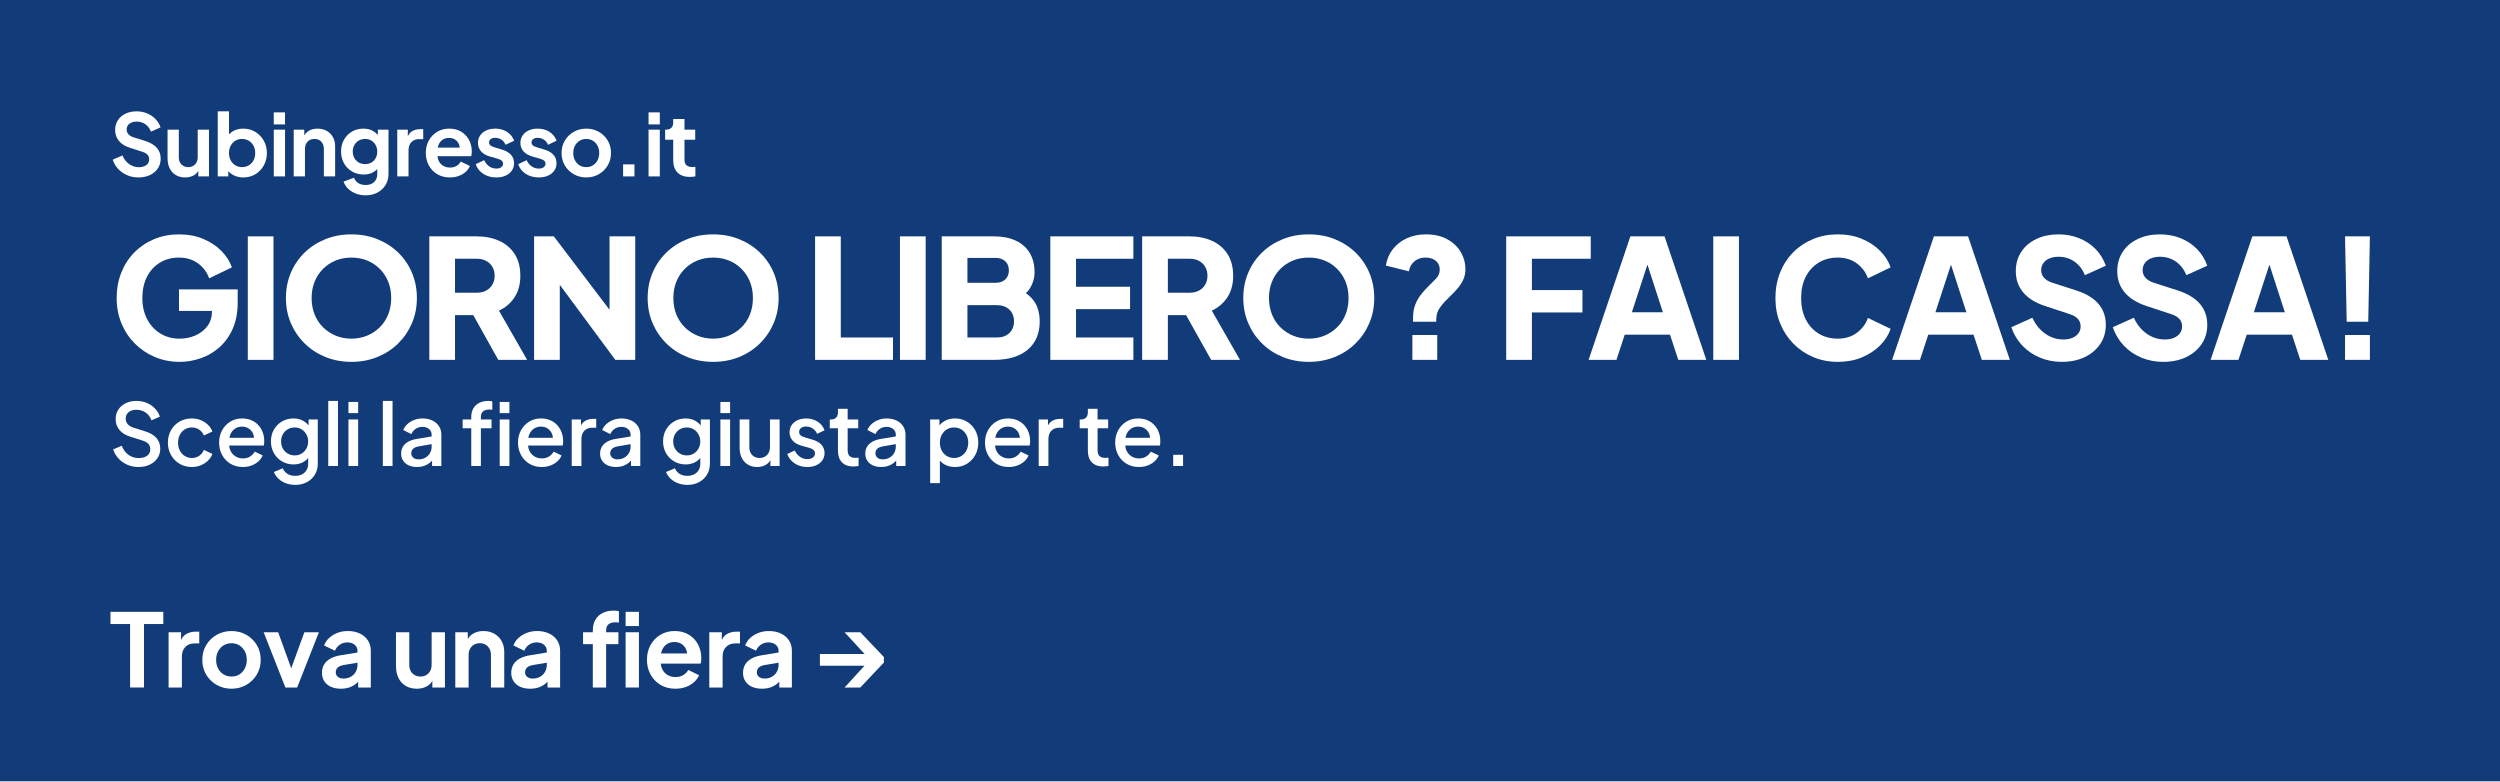
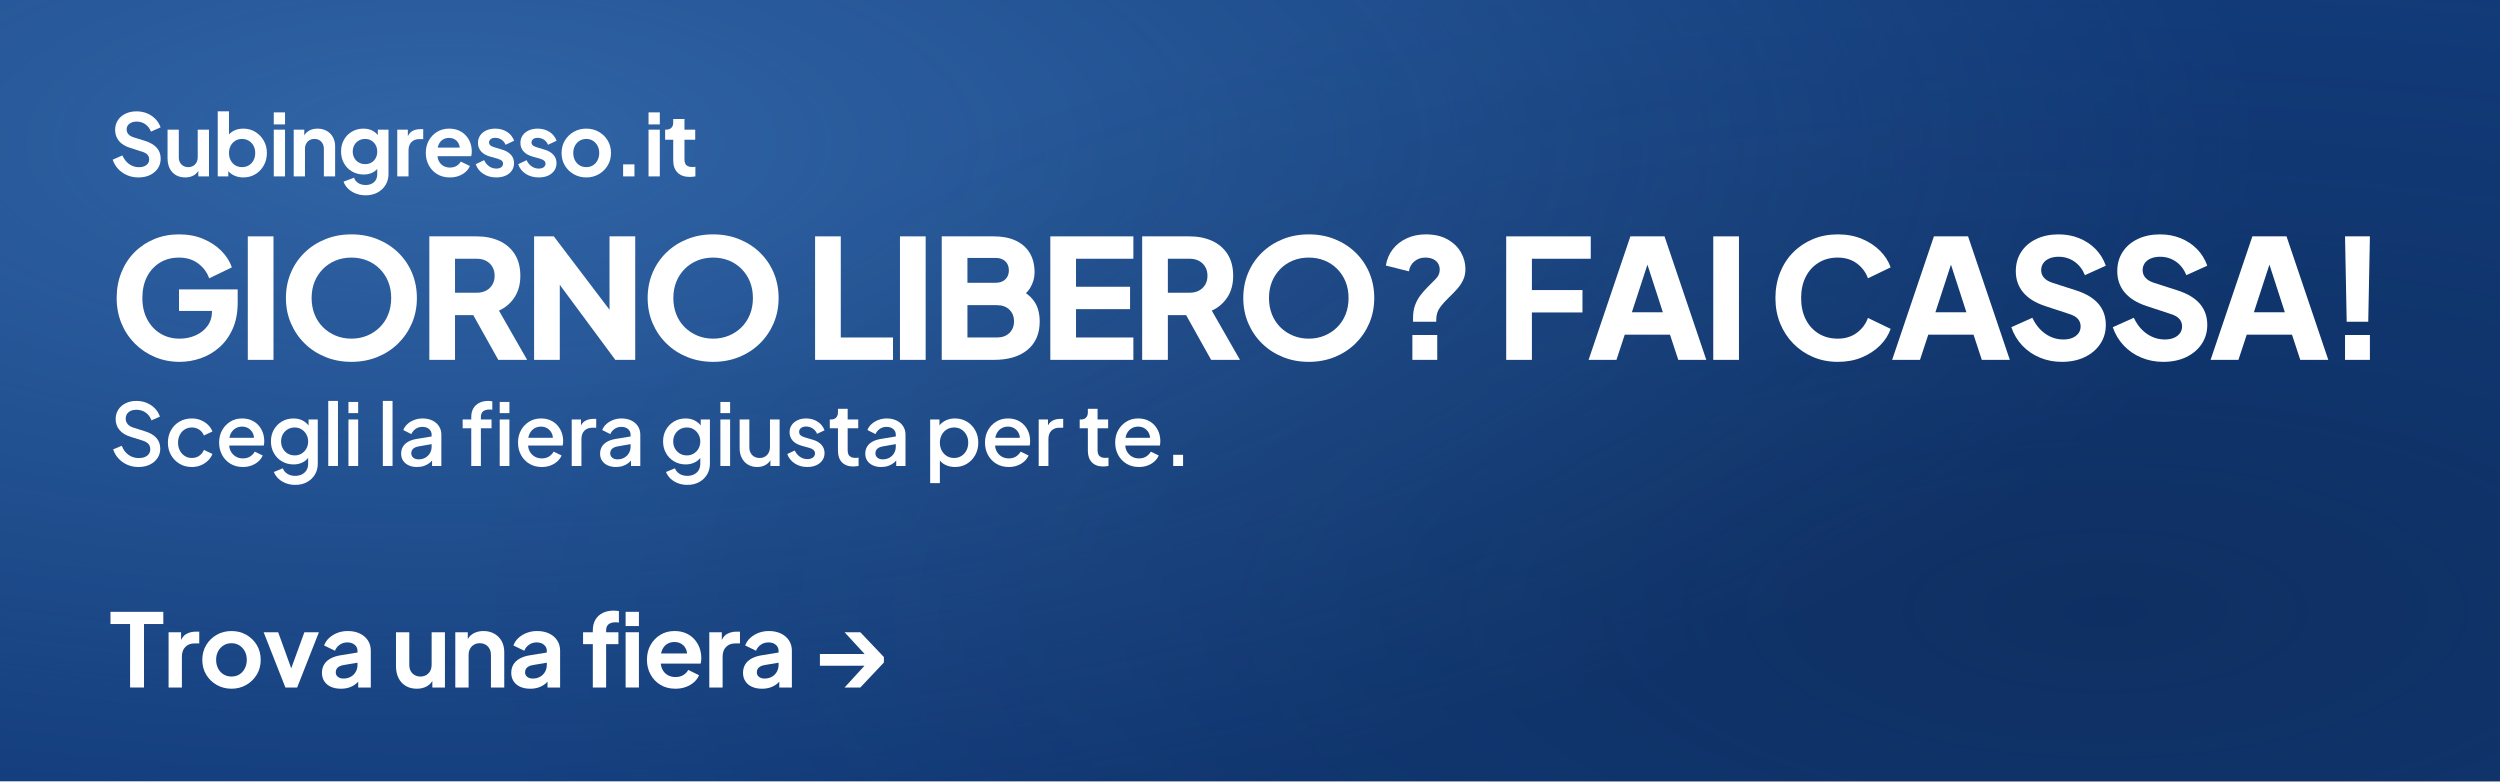
<svg xmlns="http://www.w3.org/2000/svg" width="320" height="100" viewBox="0 0 320 100" role="img" aria-labelledby="title desc">
-   <style>@media(prefers-reduced-motion:no-preference){.pa-letter{animation-duration:6.4s;animation-timing-function:step-end;animation-fill-mode:both;animation-iteration-count:3}.pa-action{transform-box:fill-box;transform-origin:center;animation:pa-action 6.4s cubic-bezier(.22,1,.36,1) 3 both}.pa-repeat .pa-letter,.pa-repeat .pa-action{animation-iteration-count:infinite}@keyframes pa-action{0%,27%,46%,100%{transform:scale(1)}32%,41%{transform:scale(1.022)}}.pa-letter-0{animation-name:pa-type-0}@keyframes pa-type-0{0%,2.900%{opacity:0}2.920%,100%{opacity:1}}.pa-letter-1{animation-name:pa-type-1}@keyframes pa-type-1{0%,3.820%{opacity:0}3.840%,100%{opacity:1}}.pa-letter-2{animation-name:pa-type-2}@keyframes pa-type-2{0%,4.740%{opacity:0}4.760%,100%{opacity:1}}.pa-letter-3{animation-name:pa-type-3}@keyframes pa-type-3{0%,5.660%{opacity:0}5.680%,100%{opacity:1}}.pa-letter-4{animation-name:pa-type-4}@keyframes pa-type-4{0%,6.580%{opacity:0}6.600%,100%{opacity:1}}.pa-letter-5{animation-name:pa-type-5}@keyframes pa-type-5{0%,7.500%{opacity:0}7.520%,100%{opacity:1}}.pa-letter-6{animation-name:pa-type-6}@keyframes pa-type-6{0%,8.420%{opacity:0}8.440%,100%{opacity:1}}.pa-letter-7{animation-name:pa-type-7}@keyframes pa-type-7{0%,9.340%{opacity:0}9.360%,100%{opacity:1}}.pa-letter-8{animation-name:pa-type-8}@keyframes pa-type-8{0%,10.260%{opacity:0}10.280%,100%{opacity:1}}.pa-letter-9{animation-name:pa-type-9}@keyframes pa-type-9{0%,11.180%{opacity:0}11.200%,100%{opacity:1}}.pa-letter-10{animation-name:pa-type-10}@keyframes pa-type-10{0%,12.100%{opacity:0}12.120%,100%{opacity:1}}.pa-letter-11{animation-name:pa-type-11}@keyframes pa-type-11{0%,13.020%{opacity:0}13.040%,100%{opacity:1}}.pa-letter-12{animation-name:pa-type-12}@keyframes pa-type-12{0%,13.940%{opacity:0}13.960%,100%{opacity:1}}.pa-letter-13{animation-name:pa-type-13}@keyframes pa-type-13{0%,14.860%{opacity:0}14.880%,100%{opacity:1}}.pa-letter-14{animation-name:pa-type-14}@keyframes pa-type-14{0%,15.780%{opacity:0}15.800%,100%{opacity:1}}.pa-letter-15{animation-name:pa-type-15}@keyframes pa-type-15{0%,16.700%{opacity:0}16.720%,100%{opacity:1}}.pa-letter-16{animation-name:pa-type-16}@keyframes pa-type-16{0%,17.620%{opacity:0}17.640%,100%{opacity:1}}.pa-letter-17{animation-name:pa-type-17}@keyframes pa-type-17{0%,18.540%{opacity:0}18.560%,100%{opacity:1}}.pa-letter-18{animation-name:pa-type-18}@keyframes pa-type-18{0%,19.460%{opacity:0}19.480%,100%{opacity:1}}.pa-letter-19{animation-name:pa-type-19}@keyframes pa-type-19{0%,20.380%{opacity:0}20.400%,100%{opacity:1}}.pa-letter-20{animation-name:pa-type-20}@keyframes pa-type-20{0%,21.300%{opacity:0}21.320%,100%{opacity:1}}.pa-letter-21{animation-name:pa-type-21}@keyframes pa-type-21{0%,22.220%{opacity:0}22.240%,100%{opacity:1}}.pa-letter-22{animation-name:pa-type-22}@keyframes pa-type-22{0%,23.140%{opacity:0}23.160%,100%{opacity:1}}.pa-letter-23{animation-name:pa-type-23}@keyframes pa-type-23{0%,24.060%{opacity:0}24.080%,100%{opacity:1}}.pa-letter-24{animation-name:pa-type-24}@keyframes pa-type-24{0%,24.980%{opacity:0}25.000%,100%{opacity:1}}}</style>
+   <style>@media(prefers-reduced-motion:no-preference){.pa-wash{transform-box:view-box;transform-origin:center;animation:pa-drift 19.2s ease-in-out 1 both}.pa-wash-shade{animation-direction:reverse}.pa-repeat .pa-wash{animation-iteration-count:infinite}@keyframes pa-drift{0%,100%{transform:translate(-8%,4%) scale(1);opacity:.65}50%{transform:translate(16%,-9%) scale(1.12);opacity:1}}.pa-letter{animation-duration:6.4s;animation-timing-function:step-end;animation-fill-mode:both;animation-iteration-count:3}.pa-action{transform-box:fill-box;transform-origin:center;animation:pa-action 6.4s cubic-bezier(.22,1,.36,1) 3 both}.pa-repeat .pa-letter,.pa-repeat .pa-action{animation-iteration-count:infinite}@keyframes pa-action{0%,27%,46%,100%{transform:scale(1)}32%,41%{transform:scale(1.022)}}.pa-letter-0{animation-name:pa-type-0}@keyframes pa-type-0{0%,2.900%{opacity:0}2.920%,100%{opacity:1}}.pa-letter-1{animation-name:pa-type-1}@keyframes pa-type-1{0%,3.820%{opacity:0}3.840%,100%{opacity:1}}.pa-letter-2{animation-name:pa-type-2}@keyframes pa-type-2{0%,4.740%{opacity:0}4.760%,100%{opacity:1}}.pa-letter-3{animation-name:pa-type-3}@keyframes pa-type-3{0%,5.660%{opacity:0}5.680%,100%{opacity:1}}.pa-letter-4{animation-name:pa-type-4}@keyframes pa-type-4{0%,6.580%{opacity:0}6.600%,100%{opacity:1}}.pa-letter-5{animation-name:pa-type-5}@keyframes pa-type-5{0%,7.500%{opacity:0}7.520%,100%{opacity:1}}.pa-letter-6{animation-name:pa-type-6}@keyframes pa-type-6{0%,8.420%{opacity:0}8.440%,100%{opacity:1}}.pa-letter-7{animation-name:pa-type-7}@keyframes pa-type-7{0%,9.340%{opacity:0}9.360%,100%{opacity:1}}.pa-letter-8{animation-name:pa-type-8}@keyframes pa-type-8{0%,10.260%{opacity:0}10.280%,100%{opacity:1}}.pa-letter-9{animation-name:pa-type-9}@keyframes pa-type-9{0%,11.180%{opacity:0}11.200%,100%{opacity:1}}.pa-letter-10{animation-name:pa-type-10}@keyframes pa-type-10{0%,12.100%{opacity:0}12.120%,100%{opacity:1}}.pa-letter-11{animation-name:pa-type-11}@keyframes pa-type-11{0%,13.020%{opacity:0}13.040%,100%{opacity:1}}.pa-letter-12{animation-name:pa-type-12}@keyframes pa-type-12{0%,13.940%{opacity:0}13.960%,100%{opacity:1}}.pa-letter-13{animation-name:pa-type-13}@keyframes pa-type-13{0%,14.860%{opacity:0}14.880%,100%{opacity:1}}.pa-letter-14{animation-name:pa-type-14}@keyframes pa-type-14{0%,15.780%{opacity:0}15.800%,100%{opacity:1}}.pa-letter-15{animation-name:pa-type-15}@keyframes pa-type-15{0%,16.700%{opacity:0}16.720%,100%{opacity:1}}.pa-letter-16{animation-name:pa-type-16}@keyframes pa-type-16{0%,17.620%{opacity:0}17.640%,100%{opacity:1}}.pa-letter-17{animation-name:pa-type-17}@keyframes pa-type-17{0%,18.540%{opacity:0}18.560%,100%{opacity:1}}.pa-letter-18{animation-name:pa-type-18}@keyframes pa-type-18{0%,19.460%{opacity:0}19.480%,100%{opacity:1}}.pa-letter-19{animation-name:pa-type-19}@keyframes pa-type-19{0%,20.380%{opacity:0}20.400%,100%{opacity:1}}.pa-letter-20{animation-name:pa-type-20}@keyframes pa-type-20{0%,21.300%{opacity:0}21.320%,100%{opacity:1}}.pa-letter-21{animation-name:pa-type-21}@keyframes pa-type-21{0%,22.220%{opacity:0}22.240%,100%{opacity:1}}.pa-letter-22{animation-name:pa-type-22}@keyframes pa-type-22{0%,23.140%{opacity:0}23.160%,100%{opacity:1}}.pa-letter-23{animation-name:pa-type-23}@keyframes pa-type-23{0%,24.060%{opacity:0}24.080%,100%{opacity:1}}.pa-letter-24{animation-name:pa-type-24}@keyframes pa-type-24{0%,24.980%{opacity:0}25.000%,100%{opacity:1}}}</style>
  <rect width="320" height="100" fill="#123b7a" />
+   <defs>
+     <radialGradient id="pa-light">
+       <stop stop-color="#5b9fe3" stop-opacity=".42" />
+       <stop offset="1" stop-color="#5b9fe3" stop-opacity="0" />
+     </radialGradient>
+     <radialGradient id="pa-shade">
+       <stop stop-color="#06172f" stop-opacity="0.32" />
+       <stop offset="1" stop-color="#06172f" stop-opacity="0" />
+     </radialGradient>
+   </defs>
+   <g class="pa-ambient" aria-hidden="true">
+     <ellipse class="pa-wash pa-wash-light" cx="57.60" cy="18.00" rx="230.40" ry="92.00" fill="url(#pa-light)" />
+     <ellipse class="pa-wash pa-wash-shade" cx="268.80" cy="78.00" rx="208.00" ry="85.00" fill="url(#pa-shade)" />
+   </g>
  <g fill="#ffffff">
    <path d="M338 -12Q267 -12 206.5 14.0Q146 40 102.5 86.5Q59 133 39 195L152 244Q179 180 230.0 143.5Q281 107 345 107Q381 107 407.5 118.5Q434 130 448.5 150.0Q463 170 463 198Q463 231 443.5 252.5Q424 274 385 286L242 332Q155 359 111.0 413.0Q67 467 67 540Q67 604 98.5 653.0Q130 702 186.5 729.5Q243 757 316 757Q383 757 439.0 733.5Q495 710 535.5 668.5Q576 627 596 571L484 521Q462 577 418.0 607.5Q374 638 316 638Q282 638 256.0 626.5Q230 615 215.5 594.5Q201 574 201 546Q201 515 221.0 491.5Q241 468 282 455L419 412Q508 383 552.5 332.0Q597 281 597 206Q597 142 564.0 93.0Q531 44 473.0 16.0Q415 -12 338 -12Z" transform="translate(14 22.58) scale(0.011 -0.011)" />
    <path d="M255 -12Q192 -12 145.5 16.0Q99 44 74.5 94.0Q50 144 50 211V544H181V222Q181 188 194.5 162.5Q208 137 233.5 122.5Q259 108 291 108Q323 108 348.0 122.5Q373 137 387.0 163.0Q401 189 401 225V544H532V0H408V107L419 88Q400 38 356.5 13.0Q313 -12 255 -12Z" transform="translate(20.897 22.58) scale(0.011 -0.011)" />
    <path d="M358 -12Q299 -12 249.5 11.5Q200 35 171 79L184 105V0H61V757H192V436L172 463Q200 507 248.0 531.5Q296 556 359 556Q436 556 498.0 518.0Q560 480 596.5 416.0Q633 352 633 272Q633 193 597.0 128.0Q561 63 499.0 25.5Q437 -12 358 -12ZM343 108Q388 108 423.0 129.0Q458 150 477.5 187.0Q497 224 497 272Q497 320 477.5 356.5Q458 393 423.0 414.5Q388 436 343 436Q300 436 265.5 415.0Q231 394 211.5 356.5Q192 319 192 272Q192 224 211.5 187.0Q231 150 265.5 129.0Q300 108 343 108Z" transform="translate(27.2 22.58) scale(0.011 -0.011)" />
    <path d="M61 0V544H192V0ZM61 605V745H192V605Z" transform="translate(34.372 22.58) scale(0.011 -0.011)" />
    <path d="M61 0V544H184V437L174 456Q193 505 236.5 530.5Q280 556 338 556Q398 556 444.5 530.0Q491 504 517.0 457.5Q543 411 543 350V0H412V319Q412 355 398.0 381.0Q384 407 359.5 421.5Q335 436 302 436Q270 436 245.0 421.5Q220 407 206.0 381.0Q192 355 192 319V0Z" transform="translate(36.924 22.58) scale(0.011 -0.011)" />
    <path d="M325 -220Q264 -220 212.0 -200.0Q160 -180 122.5 -144.5Q85 -109 68 -61L190 -15Q202 -53 237.5 -76.5Q273 -100 325 -100Q365 -100 395.5 -85.0Q426 -70 443.0 -41.5Q460 -13 460 27V151L485 121Q457 72 410.0 47.0Q363 22 303 22Q227 22 167.0 57.0Q107 92 73.0 153.0Q39 214 39 290Q39 367 73.0 427.0Q107 487 166.0 521.5Q225 556 300 556Q361 556 407.5 530.5Q454 505 485 457L467 424V544H591V27Q591 -44 556.5 -100.0Q522 -156 462.5 -188.0Q403 -220 325 -220ZM319 143Q361 143 392.5 161.5Q424 180 442.0 213.0Q460 246 460 289Q460 331 441.5 364.5Q423 398 391.5 417.0Q360 436 319 436Q278 436 245.0 417.0Q212 398 193.5 364.5Q175 331 175 289Q175 247 193.5 214.0Q212 181 244.5 162.0Q277 143 319 143Z" transform="translate(43.227 22.58) scale(0.011 -0.011)" />
    <path d="M61 0V544H184V423L174 441Q193 502 233.5 526.0Q274 550 331 550H363V434H316Q260 434 226.0 399.5Q192 365 192 303V0Z" transform="translate(50.179 22.58) scale(0.011 -0.011)" />
    <path d="M319 -12Q235 -12 172.0 26.0Q109 64 74.0 129.0Q39 194 39 273Q39 355 74.5 418.5Q110 482 171.5 519.0Q233 556 309 556Q373 556 421.5 535.0Q470 514 504.0 477.0Q538 440 556.0 392.5Q574 345 574 290Q574 276 572.5 261.0Q571 246 567 235H147V335H493L431 288Q440 334 426.5 370.0Q413 406 382.5 427.0Q352 448 309 448Q268 448 236.0 427.5Q204 407 187.5 367.5Q171 328 175 272Q171 222 188.5 183.5Q206 145 240.5 124.0Q275 103 320 103Q365 103 396.5 122.0Q428 141 446 173L552 121Q536 82 502.0 52.0Q468 22 421.5 5.0Q375 -12 319 -12Z" transform="translate(54.073 22.58) scale(0.011 -0.011)" />
    <path d="M268 -12Q181 -12 116.5 29.5Q52 71 28 142L126 189Q147 143 184.5 117.0Q222 91 268 91Q304 91 325.0 107.0Q346 123 346 149Q346 165 337.5 175.5Q329 186 314.5 193.5Q300 201 283 206L194 231Q125 251 89.5 292.0Q54 333 54 389Q54 439 79.5 476.5Q105 514 150.5 535.0Q196 556 255 556Q332 556 391.0 519.0Q450 482 475 415L375 368Q361 405 328.0 427.0Q295 449 254 449Q221 449 202.0 434.0Q183 419 183 395Q183 380 191.0 369.0Q199 358 213.5 351.0Q228 344 247 338L334 312Q401 292 437.5 252.0Q474 212 474 154Q474 105 448.0 67.5Q422 30 376.0 9.0Q330 -12 268 -12Z" transform="translate(60.585 22.58) scale(0.011 -0.011)" />
    <path d="M268 -12Q181 -12 116.5 29.5Q52 71 28 142L126 189Q147 143 184.5 117.0Q222 91 268 91Q304 91 325.0 107.0Q346 123 346 149Q346 165 337.5 175.5Q329 186 314.5 193.5Q300 201 283 206L194 231Q125 251 89.5 292.0Q54 333 54 389Q54 439 79.5 476.5Q105 514 150.5 535.0Q196 556 255 556Q332 556 391.0 519.0Q450 482 475 415L375 368Q361 405 328.0 427.0Q295 449 254 449Q221 449 202.0 434.0Q183 419 183 395Q183 380 191.0 369.0Q199 358 213.5 351.0Q228 344 247 338L334 312Q401 292 437.5 252.0Q474 212 474 154Q474 105 448.0 67.5Q422 30 376.0 9.0Q330 -12 268 -12Z" transform="translate(66.019 22.58) scale(0.011 -0.011)" />
    <path d="M327 -12Q247 -12 181.5 25.0Q116 62 77.5 126.0Q39 190 39 272Q39 354 77.5 418.0Q116 482 181.0 519.0Q246 556 327 556Q407 556 472.0 519.0Q537 482 575.5 418.5Q614 355 614 272Q614 190 575.0 126.0Q536 62 471.0 25.0Q406 -12 327 -12ZM327 108Q371 108 404.5 129.0Q438 150 457.5 187.5Q477 225 477 272Q477 320 457.5 356.5Q438 393 404.5 414.5Q371 436 327 436Q282 436 248.0 414.5Q214 393 194.5 356.5Q175 320 175 272Q175 225 194.5 187.5Q214 150 248.0 129.0Q282 108 327 108Z" transform="translate(71.453 22.58) scale(0.011 -0.011)" />
    <path d="M123 0V140H255V0Z" transform="translate(78.405 22.58) scale(0.011 -0.011)" />
    <path d="M61 0V544H192V0ZM61 605V745H192V605Z" transform="translate(82.343 22.58) scale(0.011 -0.011)" />
    <path d="M309 -6Q217 -6 166.5 44.5Q116 95 116 187V427H22V544H32Q72 544 94.0 565.0Q116 586 116 626V668H247V544H372V427H247V194Q247 167 256.5 148.0Q266 129 286.5 119.0Q307 109 339 109Q346 109 355.5 110.0Q365 111 374 112V0Q360 -2 342.0 -4.0Q324 -6 309 -6Z" transform="translate(84.895 22.58) scale(0.011 -0.011)" />
  </g>
  <g fill="#ffffff">
    <path class="pa-letter pa-letter-0" d="M424 -12Q344 -12 275.0 17.0Q206 46 154.0 98.0Q102 150 73.0 220.0Q44 290 44 373Q44 456 72.0 526.5Q100 597 151.0 648.5Q202 700 270.5 728.5Q339 757 420 757Q501 757 565.5 730.0Q630 703 675.0 658.0Q720 613 739 558L602 492Q583 546 535.5 581.5Q488 617 420 617Q354 617 304.0 586.0Q254 555 226.5 500.5Q199 446 199 373Q199 300 228.0 245.0Q257 190 307.5 159.0Q358 128 424 128Q475 128 519.5 147.5Q564 167 591.5 204.0Q619 241 619 293V355L690 295H420V425H774V346Q774 255 744.0 187.5Q714 120 663.5 75.5Q613 31 550.5 9.5Q488 -12 424 -12Z" transform="translate(14 46.0631) scale(0.02121939 -0.02121939)" />
    <path class="pa-letter pa-letter-1" d="M66 0V745H221V0Z" transform="translate(30.3177 46.0631) scale(0.02121939 -0.02121939)" />
    <path class="pa-letter pa-letter-2" d="M439 -12Q355 -12 283.0 17.0Q211 46 157.5 98.5Q104 151 74.0 221.0Q44 291 44 373Q44 455 73.5 525.0Q103 595 156.5 647.0Q210 699 282.0 728.0Q354 757 439 757Q524 757 596.0 728.0Q668 699 721.5 647.0Q775 595 804.5 525.0Q834 455 834 373Q834 291 804.0 221.0Q774 151 720.5 98.5Q667 46 595.0 17.0Q523 -12 439 -12ZM439 128Q490 128 533.5 146.0Q577 164 610.0 196.5Q643 229 661.0 274.0Q679 319 679 373Q679 427 661.0 471.5Q643 516 610.0 549.0Q577 582 533.5 599.5Q490 617 439 617Q388 617 344.5 599.5Q301 582 268.0 549.0Q235 516 217.0 471.5Q199 427 199 373Q199 319 217.0 274.0Q235 229 268.0 196.5Q301 164 344.5 146.0Q388 128 439 128Z" transform="translate(35.665 46.0631) scale(0.02121939 -0.02121939)" />
    <path class="pa-letter pa-letter-3" d="M66 0V745H351Q428 745 487.5 718.0Q547 691 581.0 638.0Q615 585 615 507Q615 431 580.0 377.5Q545 324 486 297L656 0H482L298 329L398 270H221V0ZM221 405H352Q385 405 409.0 418.0Q433 431 446.5 454.0Q460 477 460 507Q460 538 446.5 561.0Q433 584 409.0 597.0Q385 610 352 610H221Z" transform="translate(53.5529 46.0631) scale(0.02121939 -0.02121939)" />
    <path class="pa-letter pa-letter-4" d="M66 0V745H185L585 218L521 203V745H676V0H556L163 531L221 546V0Z" transform="translate(66.9636 46.0631) scale(0.02121939 -0.02121939)" />
    <path class="pa-letter pa-letter-5" d="M439 -12Q355 -12 283.0 17.0Q211 46 157.5 98.5Q104 151 74.0 221.0Q44 291 44 373Q44 455 73.5 525.0Q103 595 156.5 647.0Q210 699 282.0 728.0Q354 757 439 757Q524 757 596.0 728.0Q668 699 721.5 647.0Q775 595 804.5 525.0Q834 455 834 373Q834 291 804.0 221.0Q774 151 720.5 98.5Q667 46 595.0 17.0Q523 -12 439 -12ZM439 128Q490 128 533.5 146.0Q577 164 610.0 196.5Q643 229 661.0 274.0Q679 319 679 373Q679 427 661.0 471.5Q643 516 610.0 549.0Q577 582 533.5 599.5Q490 617 439 617Q388 617 344.5 599.5Q301 582 268.0 549.0Q235 516 217.0 471.5Q199 427 199 373Q199 319 217.0 274.0Q235 229 268.0 196.5Q301 164 344.5 146.0Q388 128 439 128Z" transform="translate(81.9657 46.0631) scale(0.02121939 -0.02121939)" />
    <path class="pa-letter pa-letter-7" d="M66 0V745H221V135H536V0Z" transform="translate(102.9305 46.0631) scale(0.02121939 -0.02121939)" />
    <path class="pa-letter pa-letter-8" d="M66 0V745H221V0Z" transform="translate(113.7948 46.0631) scale(0.02121939 -0.02121939)" />
    <path class="pa-letter pa-letter-9" d="M66 0V745H381Q458 745 513.0 719.0Q568 693 597.0 644.5Q626 596 626 527Q626 478 599.0 433.5Q572 389 510 359V435Q569 412 601.0 380.0Q633 348 645.0 310.5Q657 273 657 232Q657 122 584.0 61.0Q511 0 381 0ZM221 135H399Q446 135 474.0 162.0Q502 189 502 232Q502 276 474.0 303.0Q446 330 399 330H221ZM221 465H392Q428 465 449.5 485.5Q471 506 471 540Q471 574 449.5 594.5Q428 615 392 615H221Z" transform="translate(119.1421 46.0631) scale(0.02121939 -0.02121939)" />
    <path class="pa-letter pa-letter-10" d="M66 0V745H567V610H221V441H547V306H221V135H567V0Z" transform="translate(133.0408 46.0631) scale(0.02121939 -0.02121939)" />
    <path class="pa-letter pa-letter-11" d="M66 0V745H351Q428 745 487.5 718.0Q547 691 581.0 638.0Q615 585 615 507Q615 431 580.0 377.5Q545 324 486 297L656 0H482L298 329L398 270H221V0ZM221 405H352Q385 405 409.0 418.0Q433 431 446.5 454.0Q460 477 460 507Q460 538 446.5 561.0Q433 584 409.0 597.0Q385 610 352 610H221Z" transform="translate(144.7963 46.0631) scale(0.02121939 -0.02121939)" />
    <path class="pa-letter pa-letter-12" d="M439 -12Q355 -12 283.0 17.0Q211 46 157.5 98.5Q104 151 74.0 221.0Q44 291 44 373Q44 455 73.5 525.0Q103 595 156.5 647.0Q210 699 282.0 728.0Q354 757 439 757Q524 757 596.0 728.0Q668 699 721.5 647.0Q775 595 804.5 525.0Q834 455 834 373Q834 291 804.0 221.0Q774 151 720.5 98.5Q667 46 595.0 17.0Q523 -12 439 -12ZM439 128Q490 128 533.5 146.0Q577 164 610.0 196.5Q643 229 661.0 274.0Q679 319 679 373Q679 427 661.0 471.5Q643 516 610.0 549.0Q577 582 533.5 599.5Q490 617 439 617Q388 617 344.5 599.5Q301 582 268.0 549.0Q235 516 217.0 471.5Q199 427 199 373Q199 319 217.0 274.0Q235 229 268.0 196.5Q301 164 344.5 146.0Q388 128 439 128Z" transform="translate(158.207 46.0631) scale(0.02121939 -0.02121939)" />
    <path class="pa-letter pa-letter-13" d="M225 230V253Q225 297 237.5 330.5Q250 364 270.0 390.0Q290 416 311 437Q340 466 363.0 489.5Q386 513 386 544Q386 565 376.0 581.5Q366 598 346.5 607.5Q327 617 298 617Q261 617 233.5 594.5Q206 572 200 534L61 569Q70 625 102.5 667.0Q135 709 186.5 733.0Q238 757 302 757Q380 757 433.5 726.5Q487 696 514.0 648.5Q541 601 541 548Q541 510 526.5 480.5Q512 451 490.0 426.5Q468 402 444 379Q413 350 389.0 318.0Q365 286 365 243V230ZM221 0V150H371V0Z" transform="translate(176.0949 46.0631) scale(0.02121939 -0.02121939)" />
    <path class="pa-letter pa-letter-15" d="M66 0V745H576V610H221V421H526V286H221V0Z" transform="translate(191.3941 46.0631) scale(0.02121939 -0.02121939)" />
    <path class="pa-letter pa-letter-16" d="M11 0 263 745H469L721 0H552L502 152H229L179 0ZM272 287H459L345 639H387Z" transform="translate(203.1072 46.0631) scale(0.02121939 -0.02121939)" />
    <path class="pa-letter pa-letter-17" d="M66 0V745H221V0Z" transform="translate(217.8971 46.0631) scale(0.02121939 -0.02121939)" />
    <path class="pa-letter pa-letter-19" d="M420 -12Q340 -12 271.5 17.0Q203 46 152.0 98.0Q101 150 72.5 220.0Q44 290 44 373Q44 456 72.0 526.5Q100 597 151.0 648.5Q202 700 270.5 728.5Q339 757 420 757Q501 757 565.5 730.0Q630 703 675.0 658.0Q720 613 739 558L602 492Q583 546 535.5 581.5Q488 617 420 617Q354 617 304.0 586.0Q254 555 226.5 500.5Q199 446 199 373Q199 300 226.5 245.0Q254 190 304.0 159.0Q354 128 420 128Q488 128 535.5 163.5Q583 199 602 253L739 187Q720 132 675.0 87.0Q630 42 565.5 15.0Q501 -12 420 -12Z" transform="translate(226.3212 46.0631) scale(0.02121939 -0.02121939)" />
    <path class="pa-letter pa-letter-20" d="M11 0 263 745H469L721 0H552L502 152H229L179 0ZM272 287H459L345 639H387Z" transform="translate(241.9599 46.0631) scale(0.02121939 -0.02121939)" />
    <path class="pa-letter pa-letter-21" d="M337 -12Q267 -12 205.5 13.5Q144 39 99.5 86.0Q55 133 33 197L160 254Q188 193 237.5 158.0Q287 123 347 123Q379 123 402.0 133.0Q425 143 438.0 160.5Q451 178 451 202Q451 228 435.0 246.5Q419 265 385 276L239 324Q150 353 105.0 406.5Q60 460 60 535Q60 601 92.5 651.0Q125 701 183.5 729.0Q242 757 318 757Q385 757 442.0 734.0Q499 711 540.5 669.0Q582 627 603 568L477 511Q456 563 414.0 592.5Q372 622 318 622Q287 622 263.0 612.0Q239 602 226.0 583.5Q213 565 213 541Q213 515 230.0 495.5Q247 476 281 465L424 419Q514 390 558.5 338.0Q603 286 603 211Q603 146 569.0 95.5Q535 45 475.5 16.5Q416 -12 337 -12Z" transform="translate(256.7498 46.0631) scale(0.02121939 -0.02121939)" />
    <path class="pa-letter pa-letter-22" d="M337 -12Q267 -12 205.5 13.5Q144 39 99.5 86.0Q55 133 33 197L160 254Q188 193 237.5 158.0Q287 123 347 123Q379 123 402.0 133.0Q425 143 438.0 160.5Q451 178 451 202Q451 228 435.0 246.5Q419 265 385 276L239 324Q150 353 105.0 406.5Q60 460 60 535Q60 601 92.5 651.0Q125 701 183.5 729.0Q242 757 318 757Q385 757 442.0 734.0Q499 711 540.5 669.0Q582 627 603 568L477 511Q456 563 414.0 592.5Q372 622 318 622Q287 622 263.0 612.0Q239 602 226.0 583.5Q213 565 213 541Q213 515 230.0 495.5Q247 476 281 465L424 419Q514 390 558.5 338.0Q603 286 603 211Q603 146 569.0 95.5Q535 45 475.5 16.5Q416 -12 337 -12Z" transform="translate(269.7361 46.0631) scale(0.02121939 -0.02121939)" />
    <path class="pa-letter pa-letter-23" d="M11 0 263 745H469L721 0H552L502 152H229L179 0ZM272 287H459L345 639H387Z" transform="translate(282.7223 46.0631) scale(0.02121939 -0.02121939)" />
    <path class="pa-letter pa-letter-24" d="M135 230 125 745H275L265 230ZM125 0V150H275V0Z" transform="translate(297.5122 46.0631) scale(0.02121939 -0.02121939)" />
  </g>
  <g fill="#ffffff">
    <path d="M338 -12Q268 -12 208.0 14.5Q148 41 106.0 87.0Q64 133 44 193L144 235Q171 166 223.0 129.0Q275 92 343 92Q383 92 413.0 104.5Q443 117 459.5 140.0Q476 163 476 193Q476 234 453.0 258.0Q430 282 385 296L245 340Q161 366 117.0 419.5Q73 473 73 545Q73 608 104.0 655.5Q135 703 189.5 730.0Q244 757 314 757Q381 757 436.0 733.5Q491 710 530.5 669.0Q570 628 588 574L490 531Q468 590 421.5 622.0Q375 654 314 654Q277 654 249.0 641.5Q221 629 205.5 605.5Q190 582 190 551Q190 515 213.0 487.0Q236 459 283 445L413 404Q502 377 547.0 326.5Q592 276 592 201Q592 139 559.5 91.0Q527 43 470.0 15.5Q413 -12 338 -12Z" transform="translate(14 59.6447) scale(0.011 -0.011)" />
    <path d="M323 -12Q242 -12 179.5 25.5Q117 63 80.5 127.0Q44 191 44 272Q44 352 80.0 416.0Q116 480 179.0 516.5Q242 553 323 553Q378 553 426.0 533.5Q474 514 509.5 480.0Q545 446 562 401L463 355Q446 397 408.5 422.5Q371 448 323 448Q277 448 240.5 425.5Q204 403 183.0 362.5Q162 322 162 271Q162 220 183.0 179.5Q204 139 240.5 116.0Q277 93 323 93Q372 93 408.5 118.5Q445 144 463 187L562 140Q546 97 510.5 62.5Q475 28 427.0 8.0Q379 -12 323 -12Z" transform="translate(21.007 59.6447) scale(0.011 -0.011)" />
    <path d="M320 -12Q239 -12 176.5 25.5Q114 63 79.0 127.5Q44 192 44 272Q44 354 79.5 417.0Q115 480 175.0 516.5Q235 553 311 553Q372 553 420.0 532.0Q468 511 501.0 474.5Q534 438 551.5 391.0Q569 344 569 291Q569 278 568.0 264.0Q567 250 564 238H133V328H500L446 287Q456 336 439.5 374.5Q423 413 389.5 435.5Q356 458 311 458Q266 458 231.0 435.5Q196 413 177.0 371.5Q158 330 162 271Q157 216 177.5 175.0Q198 134 235.5 111.0Q273 88 321 88Q370 88 404.5 110.0Q439 132 459 167L551 122Q535 84 501.5 53.5Q468 23 421.5 5.5Q375 -12 320 -12Z" transform="translate(27.563 59.6447) scale(0.011 -0.011)" />
    <path d="M327 -220Q268 -220 218.0 -201.0Q168 -182 132.0 -148.5Q96 -115 78 -70L182 -27Q196 -65 233.5 -90.0Q271 -115 326 -115Q369 -115 403.0 -98.5Q437 -82 457.0 -50.5Q477 -19 477 25V147L497 124Q469 72 419.5 45.0Q370 18 308 18Q233 18 173.0 53.0Q113 88 78.5 149.0Q44 210 44 286Q44 363 78.5 423.0Q113 483 172.0 518.0Q231 553 307 553Q369 553 417.5 526.5Q466 500 497 450L482 422V541H589V25Q589 -45 555.5 -100.5Q522 -156 463.0 -188.0Q404 -220 327 -220ZM321 123Q366 123 401.0 144.5Q436 166 456.5 202.5Q477 239 477 285Q477 331 456.0 368.0Q435 405 400.0 426.5Q365 448 321 448Q275 448 239.0 426.5Q203 405 182.5 368.5Q162 332 162 285Q162 240 182.5 203.0Q203 166 239.0 144.5Q275 123 321 123Z" transform="translate(34.196 59.6447) scale(0.011 -0.011)" />
    <path d="M66 0V757H179V0Z" transform="translate(41.291 59.6447) scale(0.011 -0.011)" />
    <path d="M66 0V541H179V0ZM66 615V745H179V615Z" transform="translate(43.876 59.6447) scale(0.011 -0.011)" />
    <path d="M66 0V757H179V0Z" transform="translate(48.276 59.6447) scale(0.011 -0.011)" />
    <path d="M228 -12Q173 -12 131.5 7.5Q90 27 67.0 61.5Q44 96 44 143Q44 187 63.5 222.0Q83 257 124.0 281.0Q165 305 227 315L415 346V257L249 228Q204 220 183.0 199.5Q162 179 162 147Q162 116 185.5 96.5Q209 77 246 77Q292 77 326.5 97.0Q361 117 380.0 150.5Q399 184 399 225V364Q399 404 369.5 429.5Q340 455 291 455Q246 455 212.5 431.5Q179 408 163 371L69 418Q84 458 118.0 488.5Q152 519 197.5 536.0Q243 553 294 553Q358 553 407.5 529.0Q457 505 484.5 462.5Q512 420 512 364V0H404V98L427 95Q408 62 378.5 38.0Q349 14 311.5 1.0Q274 -12 228 -12Z" transform="translate(50.861 59.6447) scale(0.011 -0.011)" />
    <path d="M127 0V439H27V541H127V569Q127 630 152.0 671.5Q177 713 221.5 735.0Q266 757 324 757Q335 757 349.0 755.5Q363 754 372 752V654Q364 656 354.0 656.5Q344 657 338 657Q293 657 266.0 636.5Q239 616 239 569V541H363V439H239V0Z" transform="translate(58.924 59.6447) scale(0.011 -0.011)" />
    <path d="M66 0V541H179V0ZM66 615V745H179V615Z" transform="translate(63.236 59.6447) scale(0.011 -0.011)" />
    <path d="M320 -12Q239 -12 176.5 25.5Q114 63 79.0 127.5Q44 192 44 272Q44 354 79.5 417.0Q115 480 175.0 516.5Q235 553 311 553Q372 553 420.0 532.0Q468 511 501.0 474.5Q534 438 551.5 391.0Q569 344 569 291Q569 278 568.0 264.0Q567 250 564 238H133V328H500L446 287Q456 336 439.5 374.5Q423 413 389.5 435.5Q356 458 311 458Q266 458 231.0 435.5Q196 413 177.0 371.5Q158 330 162 271Q157 216 177.5 175.0Q198 134 235.5 111.0Q273 88 321 88Q370 88 404.5 110.0Q439 132 459 167L551 122Q535 84 501.5 53.5Q468 23 421.5 5.5Q375 -12 320 -12Z" transform="translate(65.821 59.6447) scale(0.011 -0.011)" />
    <path d="M66 0V541H174V432L164 448Q182 501 222.0 524.5Q262 548 318 548H351V445H304Q248 445 213.5 410.5Q179 376 179 312V0Z" transform="translate(72.454 59.6447) scale(0.011 -0.011)" />
    <path d="M228 -12Q173 -12 131.5 7.5Q90 27 67.0 61.5Q44 96 44 143Q44 187 63.5 222.0Q83 257 124.0 281.0Q165 305 227 315L415 346V257L249 228Q204 220 183.0 199.5Q162 179 162 147Q162 116 185.5 96.5Q209 77 246 77Q292 77 326.5 97.0Q361 117 380.0 150.5Q399 184 399 225V364Q399 404 369.5 429.5Q340 455 291 455Q246 455 212.5 431.5Q179 408 163 371L69 418Q84 458 118.0 488.5Q152 519 197.5 536.0Q243 553 294 553Q358 553 407.5 529.0Q457 505 484.5 462.5Q512 420 512 364V0H404V98L427 95Q408 62 378.5 38.0Q349 14 311.5 1.0Q274 -12 228 -12Z" transform="translate(76.326 59.6447) scale(0.011 -0.011)" />
    <path d="M327 -220Q268 -220 218.0 -201.0Q168 -182 132.0 -148.5Q96 -115 78 -70L182 -27Q196 -65 233.5 -90.0Q271 -115 326 -115Q369 -115 403.0 -98.5Q437 -82 457.0 -50.5Q477 -19 477 25V147L497 124Q469 72 419.5 45.0Q370 18 308 18Q233 18 173.0 53.0Q113 88 78.5 149.0Q44 210 44 286Q44 363 78.5 423.0Q113 483 172.0 518.0Q231 553 307 553Q369 553 417.5 526.5Q466 500 497 450L482 422V541H589V25Q589 -45 555.5 -100.5Q522 -156 463.0 -188.0Q404 -220 327 -220ZM321 123Q366 123 401.0 144.5Q436 166 456.5 202.5Q477 239 477 285Q477 331 456.0 368.0Q435 405 400.0 426.5Q365 448 321 448Q275 448 239.0 426.5Q203 405 182.5 368.5Q162 332 162 285Q162 240 182.5 203.0Q203 166 239.0 144.5Q275 123 321 123Z" transform="translate(84.389 59.6447) scale(0.011 -0.011)" />
    <path d="M66 0V541H179V0ZM66 615V745H179V615Z" transform="translate(91.484 59.6447) scale(0.011 -0.011)" />
    <path d="M259 -12Q198 -12 152.0 15.5Q106 43 80.5 92.5Q55 142 55 207V541H168V217Q168 180 183.0 152.0Q198 124 225.0 108.5Q252 93 287 93Q323 93 350.0 109.0Q377 125 392.5 154.0Q408 183 408 222V541H520V0H413V106L425 92Q406 42 362.0 15.0Q318 -12 259 -12Z" transform="translate(94.069 59.6447) scale(0.011 -0.011)" />
    <path d="M266 -12Q183 -12 120.5 29.0Q58 70 33 139L120 180Q142 134 180.5 107.0Q219 80 266 80Q306 80 331.0 98.0Q356 116 356 147Q356 167 345.0 179.5Q334 192 317.5 200.0Q301 208 284 212L199 236Q129 256 94.5 296.5Q60 337 60 391Q60 440 85.0 476.5Q110 513 154.0 533.0Q198 553 253 553Q327 553 385.0 516.5Q443 480 467 415L380 374Q364 413 329.5 436.0Q295 459 252 459Q215 459 193.0 441.5Q171 424 171 396Q171 377 181.0 364.5Q191 352 207.0 344.5Q223 337 240 332L328 306Q395 287 431.0 246.5Q467 206 467 150Q467 102 441.5 65.5Q416 29 371.0 8.5Q326 -12 266 -12Z" transform="translate(100.405 59.6447) scale(0.011 -0.011)" />
    <path d="M300 -6Q215 -6 168.0 42.0Q121 90 121 177V439H26V541H41Q79 541 100.0 563.0Q121 585 121 623V665H234V541H357V439H234V182Q234 154 243.0 134.5Q252 115 272.0 104.5Q292 94 324 94Q332 94 342.0 95.0Q352 96 361 97V0Q347 -2 330.0 -4.0Q313 -6 300 -6Z" transform="translate(105.927 59.6447) scale(0.011 -0.011)" />
    <path d="M228 -12Q173 -12 131.5 7.5Q90 27 67.0 61.5Q44 96 44 143Q44 187 63.5 222.0Q83 257 124.0 281.0Q165 305 227 315L415 346V257L249 228Q204 220 183.0 199.5Q162 179 162 147Q162 116 185.5 96.5Q209 77 246 77Q292 77 326.5 97.0Q361 117 380.0 150.5Q399 184 399 225V364Q399 404 369.5 429.5Q340 455 291 455Q246 455 212.5 431.5Q179 408 163 371L69 418Q84 458 118.0 488.5Q152 519 197.5 536.0Q243 553 294 553Q358 553 407.5 529.0Q457 505 484.5 462.5Q512 420 512 364V0H404V98L427 95Q408 62 378.5 38.0Q349 14 311.5 1.0Q274 -12 228 -12Z" transform="translate(110.272 59.6447) scale(0.011 -0.011)" />
    <path d="M66 -200V541H174V429L161 455Q191 501 241.0 527.0Q291 553 355 553Q432 553 493.5 516.0Q555 479 590.5 415.0Q626 351 626 271Q626 191 590.5 127.0Q555 63 494.0 25.5Q433 -12 355 -12Q292 -12 240.5 14.0Q189 40 161 89L179 110V-200ZM344 93Q392 93 429.0 116.0Q466 139 487.5 179.5Q509 220 509 271Q509 322 487.5 362.0Q466 402 429.0 425.0Q392 448 344 448Q297 448 259.5 425.0Q222 402 200.5 362.0Q179 322 179 271Q179 220 200.5 179.5Q222 139 259.5 116.0Q297 93 344 93Z" transform="translate(118.335 59.6447) scale(0.011 -0.011)" />
    <path d="M320 -12Q239 -12 176.5 25.5Q114 63 79.0 127.5Q44 192 44 272Q44 354 79.5 417.0Q115 480 175.0 516.5Q235 553 311 553Q372 553 420.0 532.0Q468 511 501.0 474.5Q534 438 551.5 391.0Q569 344 569 291Q569 278 568.0 264.0Q567 250 564 238H133V328H500L446 287Q456 336 439.5 374.5Q423 413 389.5 435.5Q356 458 311 458Q266 458 231.0 435.5Q196 413 177.0 371.5Q158 330 162 271Q157 216 177.5 175.0Q198 134 235.5 111.0Q273 88 321 88Q370 88 404.5 110.0Q439 132 459 167L551 122Q535 84 501.5 53.5Q468 23 421.5 5.5Q375 -12 320 -12Z" transform="translate(125.595 59.6447) scale(0.011 -0.011)" />
    <path d="M66 0V541H174V432L164 448Q182 501 222.0 524.5Q262 548 318 548H351V445H304Q248 445 213.5 410.5Q179 376 179 312V0Z" transform="translate(132.228 59.6447) scale(0.011 -0.011)" />
    <path d="M300 -6Q215 -6 168.0 42.0Q121 90 121 177V439H26V541H41Q79 541 100.0 563.0Q121 585 121 623V665H234V541H357V439H234V182Q234 154 243.0 134.5Q252 115 272.0 104.5Q292 94 324 94Q332 94 342.0 95.0Q352 96 361 97V0Q347 -2 330.0 -4.0Q313 -6 300 -6Z" transform="translate(137.915 59.6447) scale(0.011 -0.011)" />
    <path d="M320 -12Q239 -12 176.5 25.5Q114 63 79.0 127.5Q44 192 44 272Q44 354 79.5 417.0Q115 480 175.0 516.5Q235 553 311 553Q372 553 420.0 532.0Q468 511 501.0 474.5Q534 438 551.5 391.0Q569 344 569 291Q569 278 568.0 264.0Q567 250 564 238H133V328H500L446 287Q456 336 439.5 374.5Q423 413 389.5 435.5Q356 458 311 458Q266 458 231.0 435.5Q196 413 177.0 371.5Q158 330 162 271Q157 216 177.5 175.0Q198 134 235.5 111.0Q273 88 321 88Q370 88 404.5 110.0Q439 132 459 167L551 122Q535 84 501.5 53.5Q468 23 421.5 5.5Q375 -12 320 -12Z" transform="translate(142.26 59.6447) scale(0.011 -0.011)" />
    <path d="M116 0V130H231V0Z" transform="translate(148.893 59.6447) scale(0.011 -0.011)" />
  </g>
  <g class="pa-action">
    <g fill="#ffffff">
      <path d="M204 0V625H11V745H531V625H341V0Z" transform="translate(14 88) scale(0.013 -0.013)" />
      <path d="M61 0V544H184V423L174 441Q193 502 233.5 526.0Q274 550 331 550H363V434H316Q260 434 226.0 399.5Q192 365 192 303V0Z" transform="translate(20.786 88) scale(0.013 -0.013)" />
      <path d="M327 -12Q247 -12 181.5 25.0Q116 62 77.5 126.0Q39 190 39 272Q39 354 77.5 418.0Q116 482 181.0 519.0Q246 556 327 556Q407 556 472.0 519.0Q537 482 575.5 418.5Q614 355 614 272Q614 190 575.0 126.0Q536 62 471.0 25.0Q406 -12 327 -12ZM327 108Q371 108 404.5 129.0Q438 150 457.5 187.5Q477 225 477 272Q477 320 457.5 356.5Q438 393 404.5 414.5Q371 436 327 436Q282 436 248.0 414.5Q214 393 194.5 356.5Q175 320 175 272Q175 225 194.5 187.5Q214 150 248.0 129.0Q282 108 327 108Z" transform="translate(25.388 88) scale(0.013 -0.013)" />
      <path d="M225 0 11 544H154L309 116H256L412 544H555L341 0Z" transform="translate(33.604 88) scale(0.013 -0.013)" />
      <path d="M226 -12Q169 -12 127.0 7.0Q85 26 62.0 61.5Q39 97 39 144Q39 189 59.0 224.5Q79 260 121.0 284.0Q163 308 227 318L405 347V247L252 221Q213 214 194.0 196.0Q175 178 175 149Q175 121 196.5 104.5Q218 88 250 88Q291 88 322.5 105.5Q354 123 371.5 154.0Q389 185 389 222V362Q389 397 361.5 420.5Q334 444 289 444Q247 444 214.5 421.5Q182 399 167 362L60 414Q76 457 110.5 488.5Q145 520 192.0 538.0Q239 556 294 556Q361 556 412.0 531.5Q463 507 491.5 463.5Q520 420 520 362V0H396V93L424 95Q403 60 374.0 36.5Q345 13 308.0 0.5Q271 -12 226 -12Z" transform="translate(40.702 88) scale(0.013 -0.013)" />
      <path d="M255 -12Q192 -12 145.5 16.0Q99 44 74.5 94.0Q50 144 50 211V544H181V222Q181 188 194.5 162.5Q208 137 233.5 122.5Q259 108 291 108Q323 108 348.0 122.5Q373 137 387.0 163.0Q401 189 401 225V544H532V0H408V107L419 88Q400 38 356.5 13.0Q313 -12 255 -12Z" transform="translate(50.036 88) scale(0.013 -0.013)" />
      <path d="M61 0V544H184V437L174 456Q193 505 236.5 530.5Q280 556 338 556Q398 556 444.5 530.0Q491 504 517.0 457.5Q543 411 543 350V0H412V319Q412 355 398.0 381.0Q384 407 359.5 421.5Q335 436 302 436Q270 436 245.0 421.5Q220 407 206.0 381.0Q192 355 192 319V0Z" transform="translate(57.485 88) scale(0.013 -0.013)" />
      <path d="M226 -12Q169 -12 127.0 7.0Q85 26 62.0 61.5Q39 97 39 144Q39 189 59.0 224.5Q79 260 121.0 284.0Q163 308 227 318L405 347V247L252 221Q213 214 194.0 196.0Q175 178 175 149Q175 121 196.5 104.5Q218 88 250 88Q291 88 322.5 105.5Q354 123 371.5 154.0Q389 185 389 222V362Q389 397 361.5 420.5Q334 444 289 444Q247 444 214.5 421.5Q182 399 167 362L60 414Q76 457 110.5 488.5Q145 520 192.0 538.0Q239 556 294 556Q361 556 412.0 531.5Q463 507 491.5 463.5Q520 420 520 362V0H396V93L424 95Q403 60 374.0 36.5Q345 13 308.0 0.5Q271 -12 226 -12Z" transform="translate(64.934 88) scale(0.013 -0.013)" />
      <path d="M124 0V427H28V544H124V562Q124 624 149.5 667.5Q175 711 221.0 734.0Q267 757 330 757Q342 757 356.5 755.5Q371 754 381 752V639Q371 641 362.5 641.5Q354 642 347 642Q303 642 279.0 622.5Q255 603 255 562V544H376V427H255V0Z" transform="translate(74.268 88) scale(0.013 -0.013)" />
      <path d="M61 0V544H192V0ZM61 605V745H192V605Z" transform="translate(79.286 88) scale(0.013 -0.013)" />
      <path d="M319 -12Q235 -12 172.0 26.0Q109 64 74.0 129.0Q39 194 39 273Q39 355 74.5 418.5Q110 482 171.5 519.0Q233 556 309 556Q373 556 421.5 535.0Q470 514 504.0 477.0Q538 440 556.0 392.5Q574 345 574 290Q574 276 572.5 261.0Q571 246 567 235H147V335H493L431 288Q440 334 426.5 370.0Q413 406 382.5 427.0Q352 448 309 448Q268 448 236.0 427.5Q204 407 187.5 367.5Q171 328 175 272Q171 222 188.5 183.5Q206 145 240.5 124.0Q275 103 320 103Q365 103 396.5 122.0Q428 141 446 173L552 121Q536 82 502.0 52.0Q468 22 421.5 5.0Q375 -12 319 -12Z" transform="translate(82.302 88) scale(0.013 -0.013)" />
      <path d="M61 0V544H184V423L174 441Q193 502 233.5 526.0Q274 550 331 550H363V434H316Q260 434 226.0 399.5Q192 365 192 303V0Z" transform="translate(89.998 88) scale(0.013 -0.013)" />
      <path d="M226 -12Q169 -12 127.0 7.0Q85 26 62.0 61.5Q39 97 39 144Q39 189 59.0 224.5Q79 260 121.0 284.0Q163 308 227 318L405 347V247L252 221Q213 214 194.0 196.0Q175 178 175 149Q175 121 196.5 104.5Q218 88 250 88Q291 88 322.5 105.5Q354 123 371.5 154.0Q389 185 389 222V362Q389 397 361.5 420.5Q334 444 289 444Q247 444 214.5 421.5Q182 399 167 362L60 414Q76 457 110.5 488.5Q145 520 192.0 538.0Q239 556 294 556Q361 556 412.0 531.5Q463 507 491.5 463.5Q520 420 520 362V0H396V93L424 95Q403 60 374.0 36.5Q345 13 308.0 0.5Q271 -12 226 -12Z" transform="translate(94.6 88) scale(0.013 -0.013)" />
      <path d="M321 0 611 317V229L321 544H476L708 300V246L476 0ZM78 214V330H603V214Z" transform="translate(103.934 88) scale(0.013 -0.013)" />
    </g>
  </g>
</svg>
